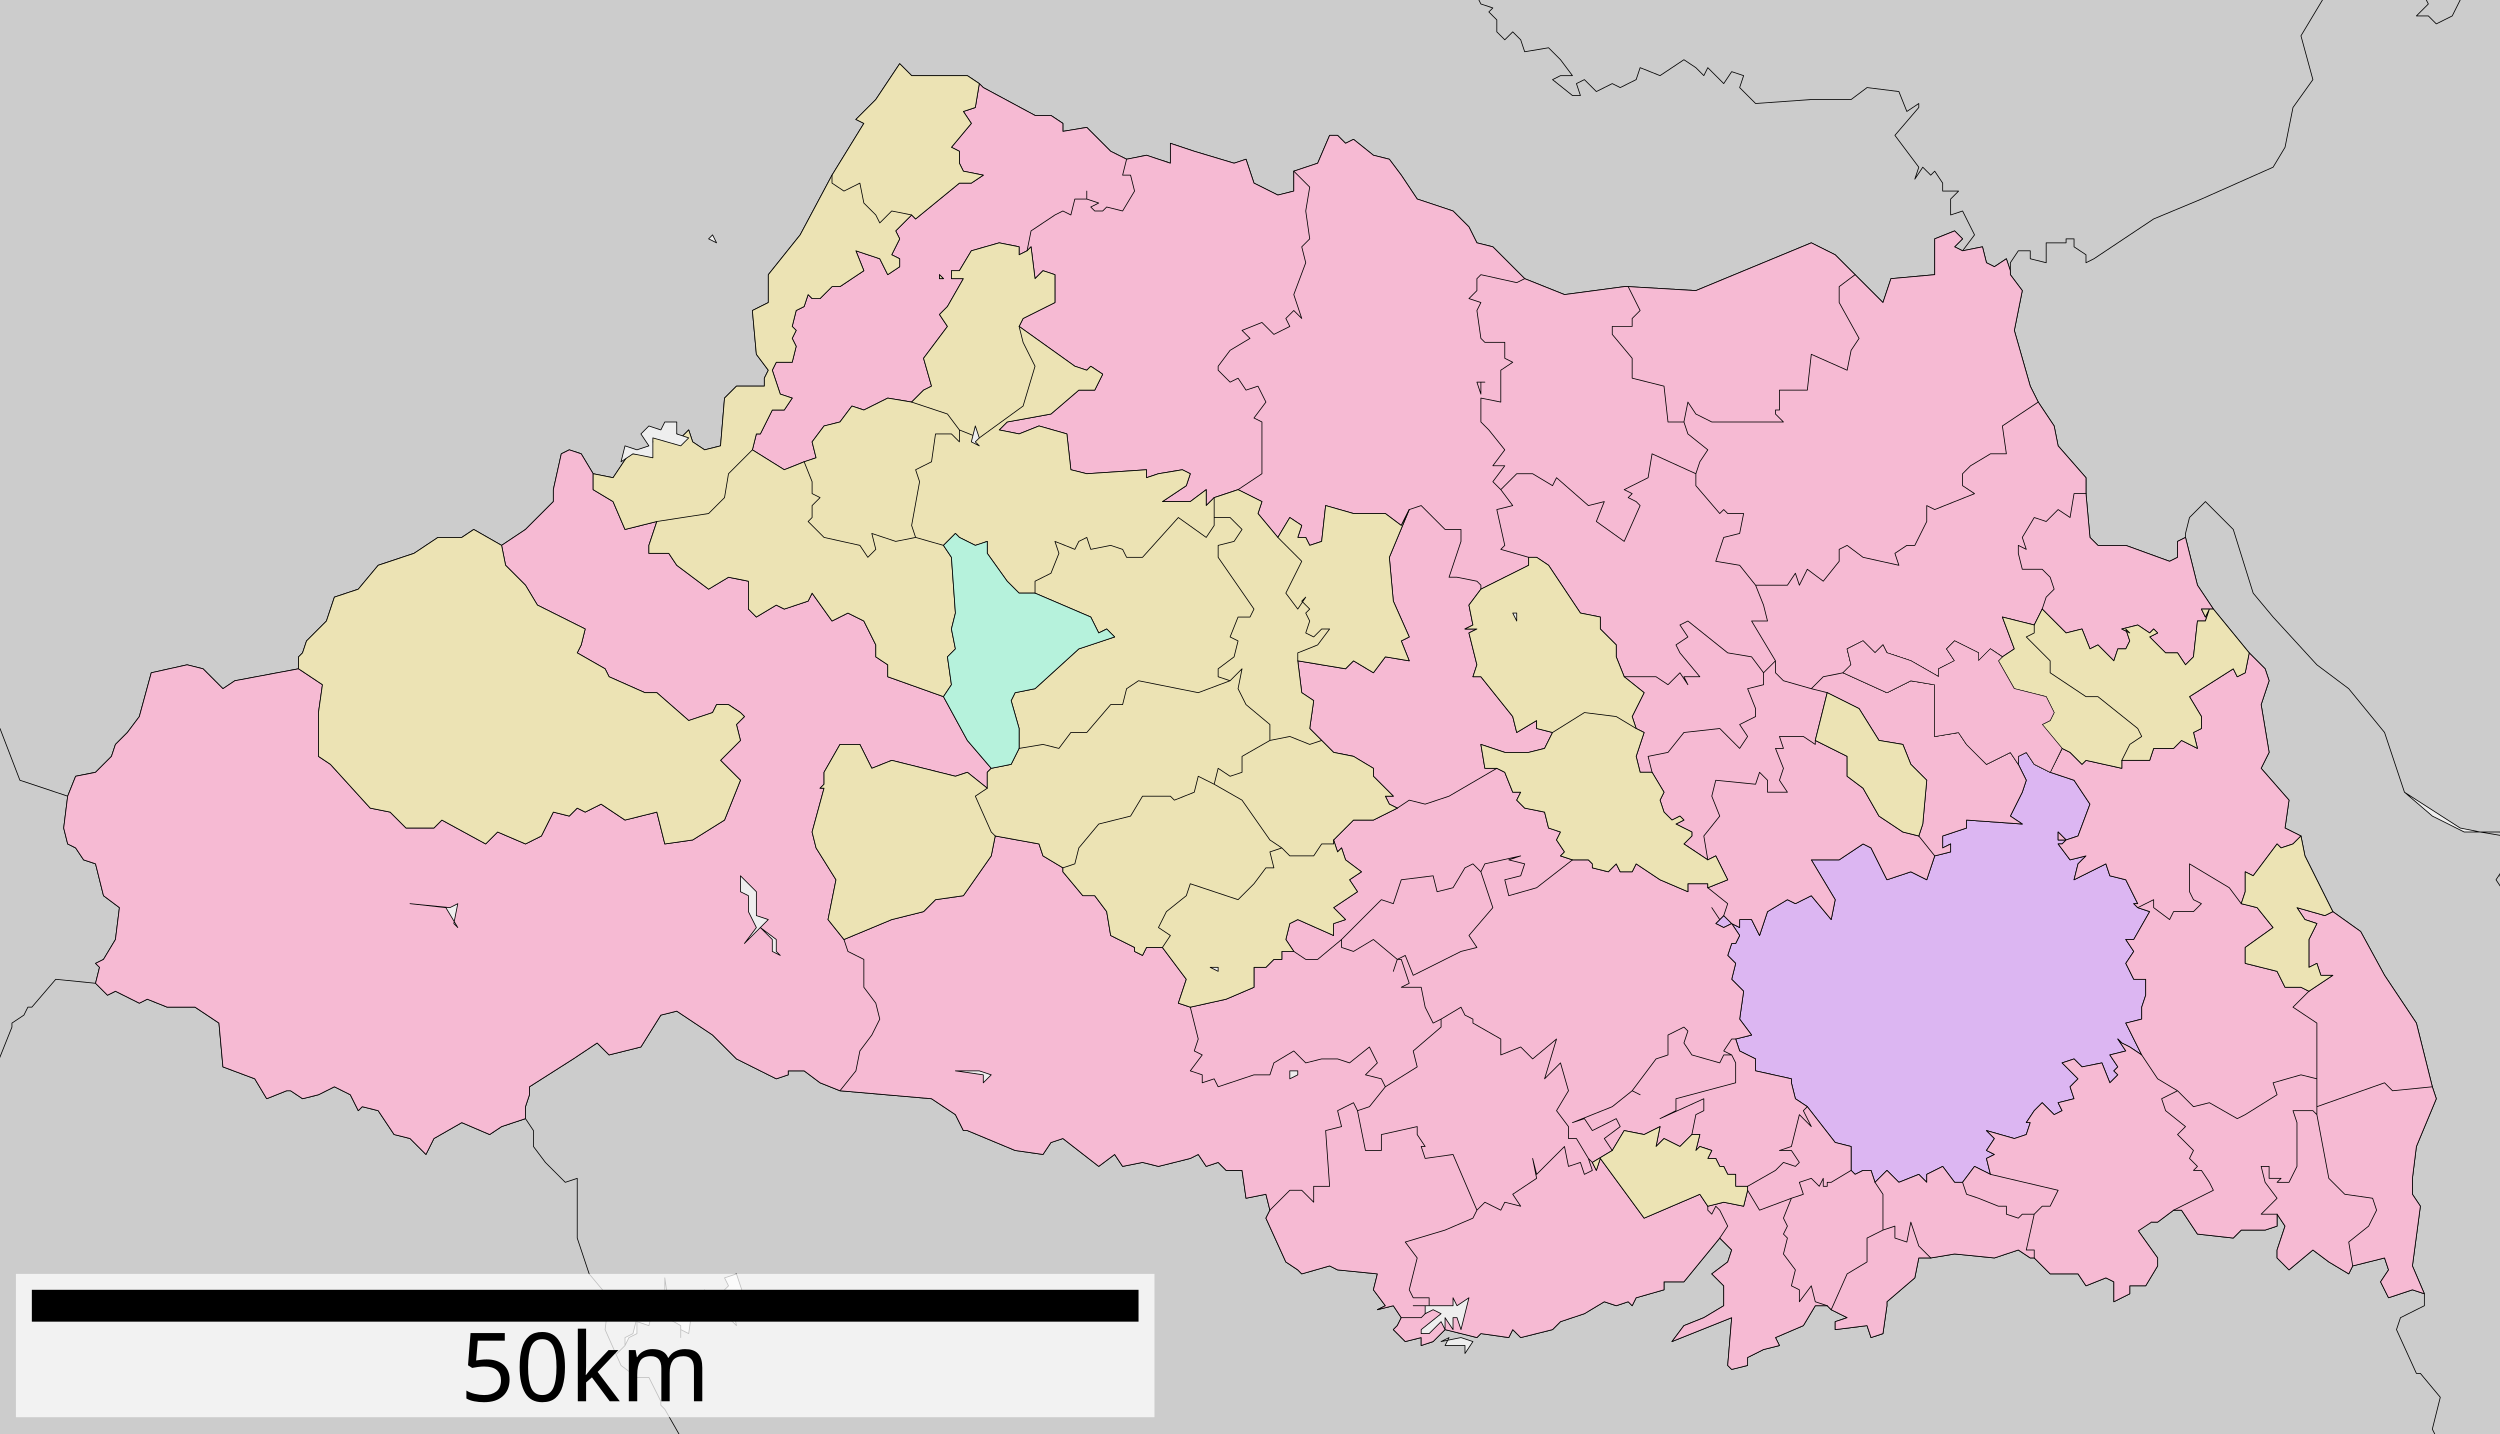
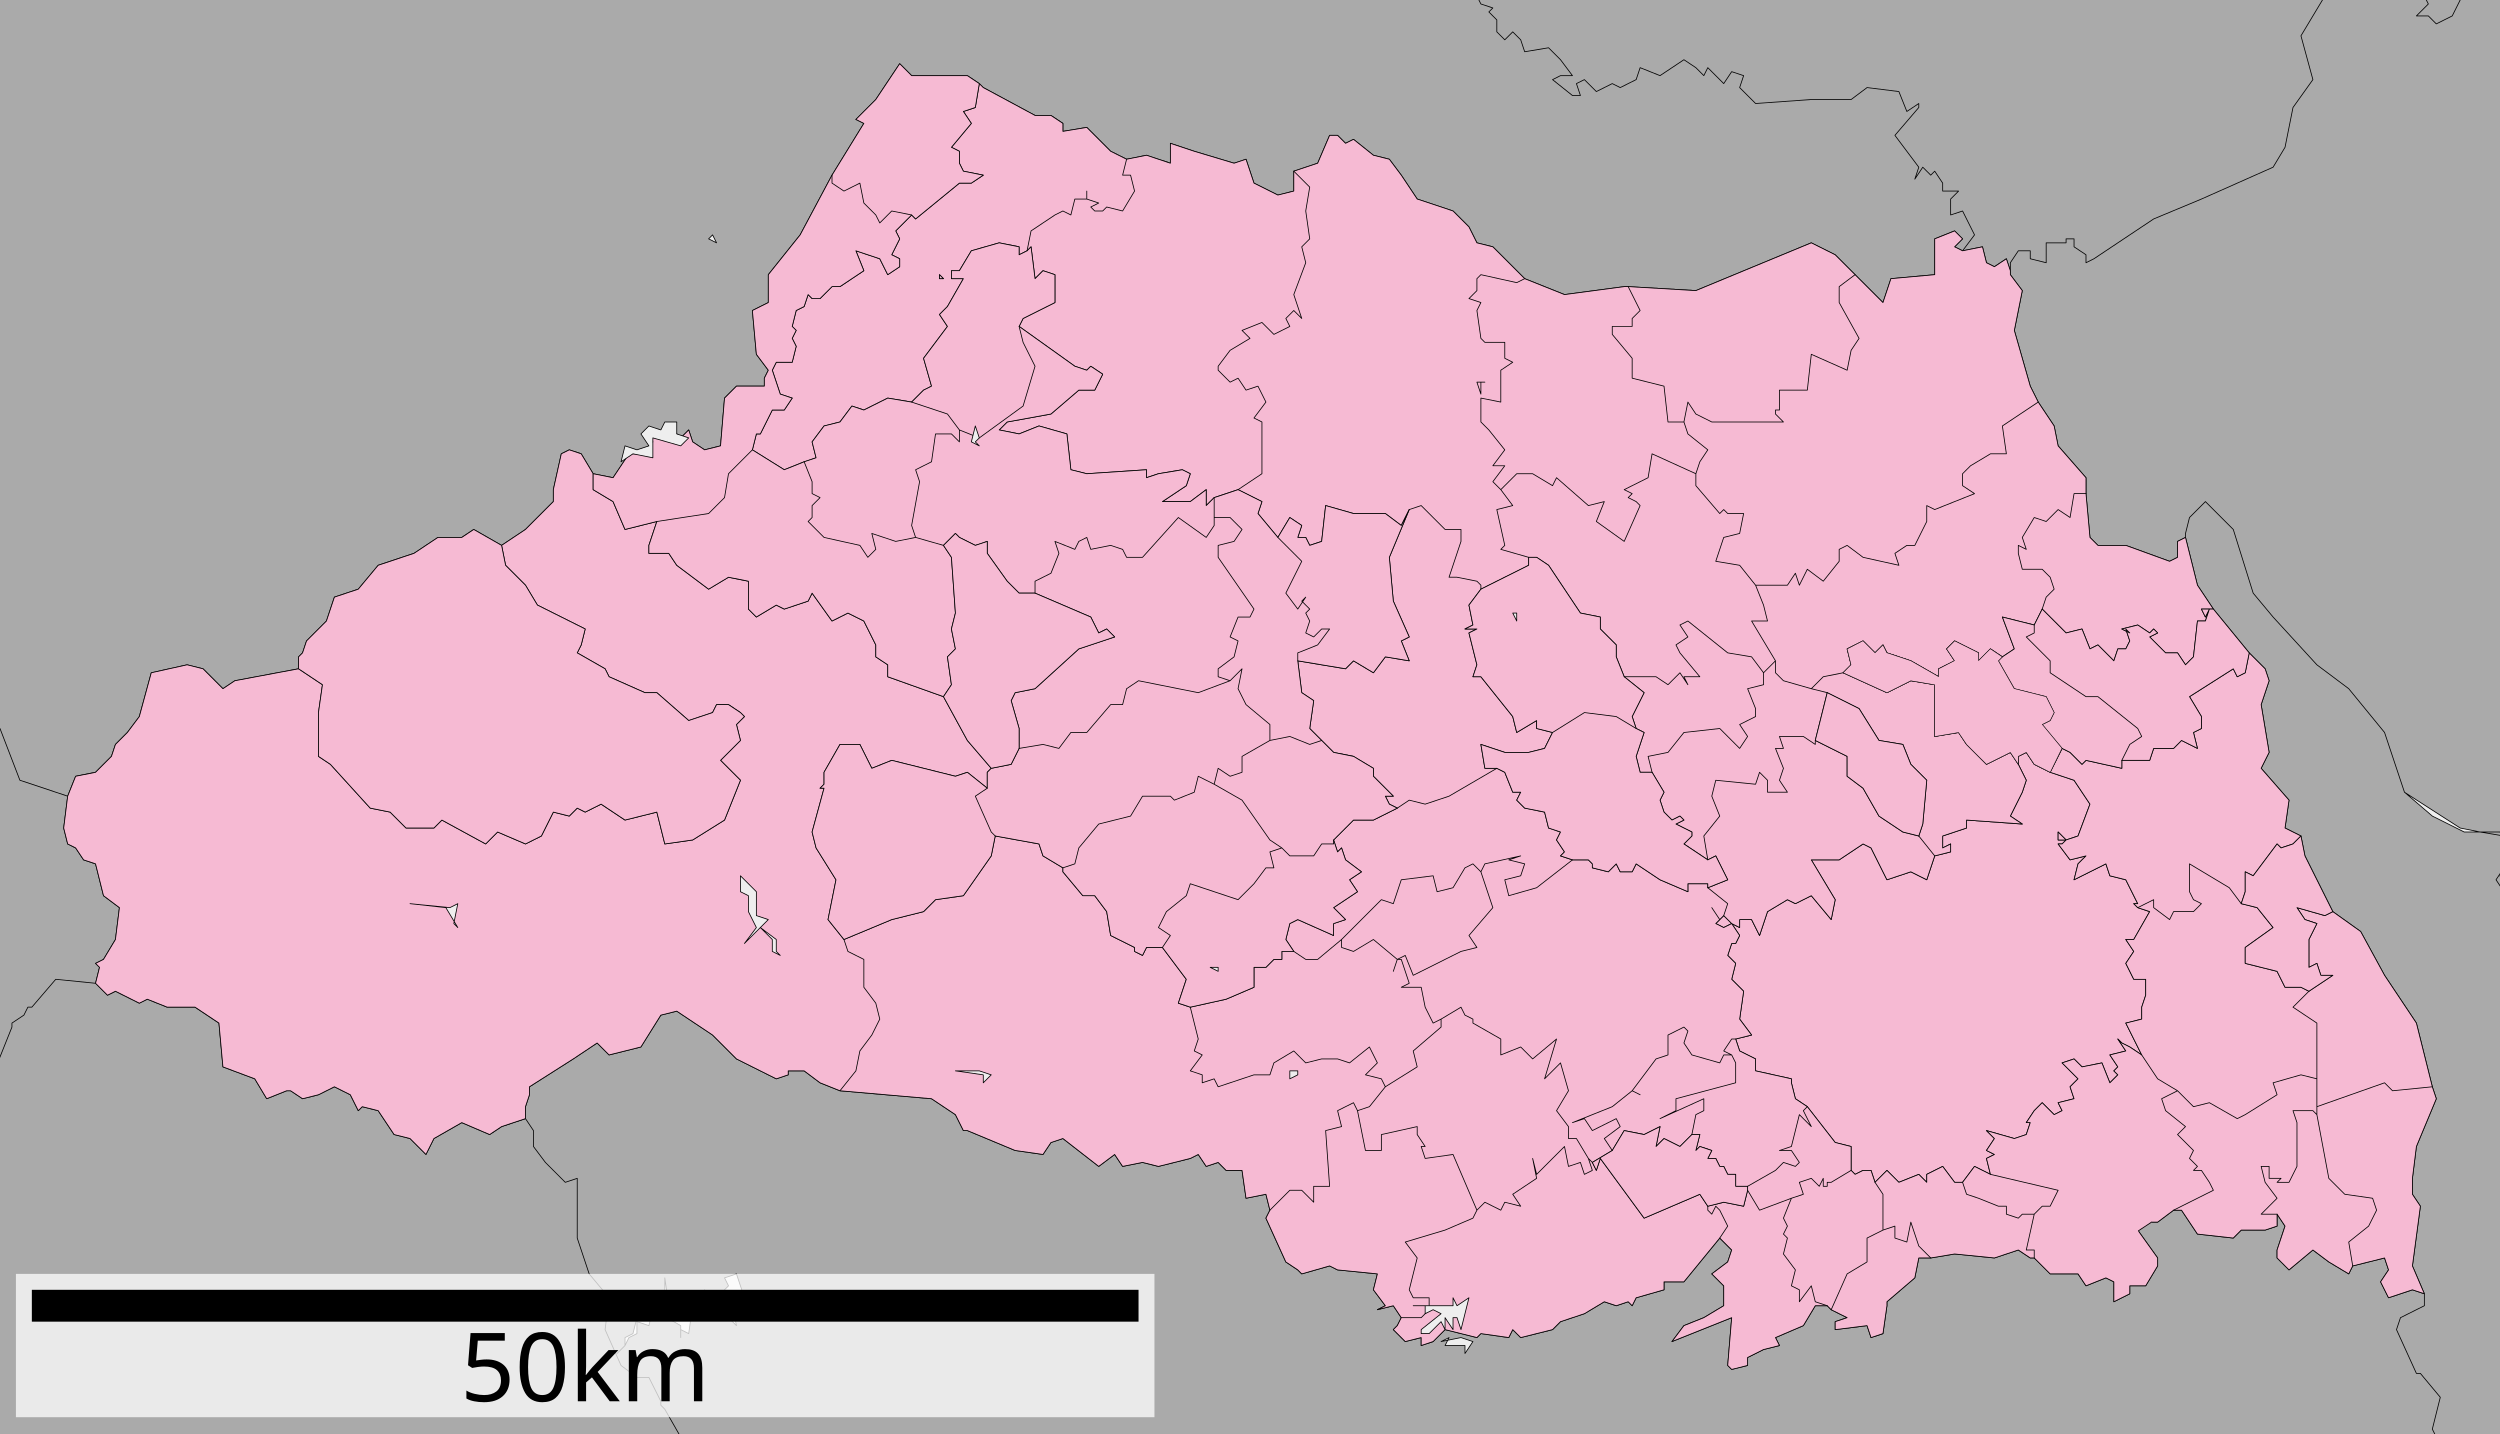
<svg xmlns="http://www.w3.org/2000/svg" width="628" height="360" version="1.1" id="svg3023">
  <defs id="defs3057" />
  <rect fill="#eeeeee" x="0" y="0" width="628" height="360" id="rect3029" />
  <g stroke="black" stroke-width="0.2" stroke-linejoin="round" id="g3031">
-     <path fill="#cccccc" d="M616-1l2 1-2 4-4 2-2-2h-3l3-3-1-2h-25l-6 10 3 11-5 7-2 10-3 5-18 8-12 5-15 10-2 1v-2l-3-2v-2h-2v1h-5v5l-4-1v-2h-3l-2 3v2v1l3 4-2 10 4 14 2 4 4 6 1 5 7 8v4l1 11 2 2h7l11 4 2-1v-4l2-1v-1l1-4 4-4 7 7 5 16 5 6 11 12 8 6 9 11 5 15 14 9 5 1 6 1v1v-212zM629 218l-2 3 2 3zM609-1l1 2-3 3h3l2 2 4-2 2-4-2-1zM371-1l1 2 3 1-1 1 2 2v3l2 2 2-2 2 2 1 3 6-1 3 3 3 4h-3l-2 1 5 4h2l-1-3 2-1 3 3 4-2 2 1 4-2 1-3 5 2 6-4 3 2 2 2 1-2 4 4 2-3 3 1-1 3 4 4 14-1h10l4-3 8 1 2 5 3-2v1l-6 7 6 8-1 3 2-3 2 2 1-1 2 3v2h4l-2 2v4l3-1 1 2 2 4-3 4 5-1 1 4 2 1 3-2 1 3v-2l2-3h3v2l4 1v-5h5v-1h2v2l3 2v2l2-1 15-10 12-5 18-8 3-5 2-10 5-7-3-11 6-10zM-1 183h1l5 13 12 4 2-5 5-1 4-4 1-3 3-3 3-4 3-11 9-2 4 1 5 5 3-2 16-3v-3l1-1 1-3 5-5 2-6 6-2 5-6 9-3 6-4h6l3-2 7 4 6-4 7-7v-3l2-9 2-1 3 1 3 5 5 1 4-6h3l3-3-1-2 3 1 3-2 2 2 2-2 1 3 3 2 4-1 1-12 3-3h7v-2l1-2-3-4-1-11 4-2v-7l8-10 8-15 8-13-2-1 5-5 6-9 3 3h14l3 2 1 1 13 7h4l3 2v2l6-1 6 6 4 2 5-1 6 2v-5l3 1 3 1 10 3 3-1 2 6 6 3 4-1v-4v-1l6-2 3-7h2l2 2 2-1 5 4 4 1 3 4 4 6 9 3 4 4 2 4 4 1 8 8 10 4 15-2h1l17 1 29-12 6 3 5 5 7 7 2-6 11-1v-9l5-2 2 2-2 2 2 1 3-4-2-4-1-2-3 1v-4l2-2h-4v-2l-2-3-1 1-2-2-2 3 1-3-6-8 6-7v-1l-3 2-2-5-8-1-4 3h-10l-14 1-4-4 1-3-3-1-2 3-4-4-1 2-2-2-3-2-6 4-5-2-1 3-4 2-2-1-4 2-3-3-2 1 1 3h-2l-5-4 2-1h3l-3-4-3-3-6 1-1-3-2-2-2 2-2-2v-3l-2-2 1-1-3-1-1-2h-372zM629 223l-1-3 1-2v-7l-1-2h-5h-4l-8-4-7-6-5-15-9-11-8-6-11-12-5-6-5-16-7-7-4 4-1 4v1l3 12 4 6 9 11 4 4 1 3-2 6 2 12-2 4 7 8-1 7 4 2 1 5 7 14 7 5 6 11 8 12 4 16 1 3-5 12-1 8v4l2 3-2 15 3 7v3l-6 3-1 3 5 11h1l5 6-2 8 1 2h17zM612 361l-1-2 2-8-5-6h-1l-5-11 1-3 6-3v-3l-3-1-6 2-2-4 2-3-1-3-8 2-1 2-5-3-4-3-6 5-3-3v-2l2-6-2-3v3l-3 1h-6l-2 2-9-1-4-6h-2l-4 3h-2l-3 2 5 7v2l-3 5h-4v2l-4 2v-5l-2-1-5 2-2-3h-7l-4-4h-1l-3-2-6 2-10-1-6 1h-3l-1 5-7 6v1l-1 7-3 1-1-3-8 1v-2l3-1-4-2-1-1h-3l-3 5-7 3 1 2-4 1-4 2v2l-4 1-1-1 1-12-15 6 3-4 5-2 5-3v-5l-3-3 4-3 1-3-3-3-9 11h-5v2l-7 2-1 2-1-1-3 1-3-1-5 3-6 2-2 2-8 2-2-2-1 2-7-1-1 1-8-2-3 3-3 1v-2l-4 1-2-2-1-1 1-1 1-2-2-3-4 1 2-1-3-4 1-4-10-1-2-1-7 2-1-1-3-2-5-11 1-2-1-4-5 1-1-7h-4l-2-2-3 1-2-3-2 1-8 2-4-1-5 1-2-3-4 3-9-7-3 1-2 3-7-1-12-5h-1l-2-4-6-4-23-2-5-2-4-3h-4v1l-3 1-10-5-6-6-9-6-4 1-5 8-8 2-3-3-6 4-11 7v2l-1 3v3l2 3v4l3 4 5 5 3-1v15l3 9 5 6-1 8 4 9 4 3h3l3 6v1l1 1 4 7zM171 361l-4-7-1-1v-1l-3-6h-3l-4-3-4-9 1-8-5-6-3-9v-15l-3 1-5-5-3-4v-4l-2-3-6 2-3 2-7-3-7 4-2 4-1-1-3-3-4-1-4-6-4-1-1 1-2-4-4-2-4 2-4 1-3-2h-1l-5 2-3-5-8-3-1-11-6-4h-7l-5-2-2 1-6-3-2 1-3-3-10-1-6 7h-1l-1 2-3 2v1l-4 10v93zM-1 268l4-10v-1l3-2 1-2h1l6-7 10 1 1-4-1-1 2-1 3-5 1-8-4-3-2-8-3-1-2-3-2-1-1-4 1-8-12-4-5-13h-1z" id="path3033" />
-     <path fill="#dcb6f2" d="M493 297l3-4 4 2-1-4 2-1-2-1 2-3-2-2 7 2 3-1 1-3h-1l2-3 2-2 3 3 2-1-1-2 4-1-1-3 2-2-4-4 3-1 2 2 5-1 2 5 2-2-1-1 1-1-2-3 4-1-2-3 1 1 2 1 3 2-4-8 4-1v-3l1-3v-4h-3l-2-4 2-3-2-3h2l4-7-3-1-1-1h1l-3-6-4-1-1-3-8 4 1-4 2-2-4 1-3-4h1l1-1h-2v-2l2 2 3-1 3-8-4-6-6-2-4-2-2-3-2 1v2l2 4-1 3-3 6 3 2-14-1v2l-6 2v3l2-1v2l-4 1-2 6-4-2-6 2-4-8-2-1-6 4h-7l6 10-1 5-5-6-4 2-2-1-5 3-2 6-2-4h-3v2l-2-1 2 3-1 2h-1l-1 3 2 2-1 4 3 3-1 7 3 4-4 1 1 3 4 2v3l9 2v1l1 4 3 2 7 9 4 1v6l1 1 2-1h2l1 3 3-3 3 3 5-2 2 2v-2l4-2 3 4zM433 230l-2 2 2 1 2-1z" id="path3035" />
+     <path fill="#aaaaaa" d="M616-1l2 1-2 4-4 2-2-2h-3l3-3-1-2h-25l-6 10 3 11-5 7-2 10-3 5-18 8-12 5-15 10-2 1v-2l-3-2v-2h-2v1h-5v5l-4-1v-2h-3l-2 3v2v1l3 4-2 10 4 14 2 4 4 6 1 5 7 8v4l1 11 2 2h7l11 4 2-1v-4l2-1v-1l1-4 4-4 7 7 5 16 5 6 11 12 8 6 9 11 5 15 14 9 5 1 6 1v1v-212zM629 218l-2 3 2 3zM609-1l1 2-3 3h3l2 2 4-2 2-4-2-1zM371-1l1 2 3 1-1 1 2 2v3l2 2 2-2 2 2 1 3 6-1 3 3 3 4h-3l-2 1 5 4h2l-1-3 2-1 3 3 4-2 2 1 4-2 1-3 5 2 6-4 3 2 2 2 1-2 4 4 2-3 3 1-1 3 4 4 14-1h10l4-3 8 1 2 5 3-2v1l-6 7 6 8-1 3 2-3 2 2 1-1 2 3v2h4l-2 2v4l3-1 1 2 2 4-3 4 5-1 1 4 2 1 3-2 1 3v-2l2-3h3v2l4 1v-5h5v-1h2v2l3 2v2l2-1 15-10 12-5 18-8 3-5 2-10 5-7-3-11 6-10zM-1 183h1l5 13 12 4 2-5 5-1 4-4 1-3 3-3 3-4 3-11 9-2 4 1 5 5 3-2 16-3v-3l1-1 1-3 5-5 2-6 6-2 5-6 9-3 6-4h6l3-2 7 4 6-4 7-7v-3l2-9 2-1 3 1 3 5 5 1 4-6h3l3-3-1-2 3 1 3-2 2 2 2-2 1 3 3 2 4-1 1-12 3-3h7v-2l1-2-3-4-1-11 4-2v-7l8-10 8-15 8-13-2-1 5-5 6-9 3 3h14l3 2 1 1 13 7h4l3 2v2l6-1 6 6 4 2 5-1 6 2v-5l3 1 3 1 10 3 3-1 2 6 6 3 4-1v-4v-1l6-2 3-7h2l2 2 2-1 5 4 4 1 3 4 4 6 9 3 4 4 2 4 4 1 8 8 10 4 15-2h1l17 1 29-12 6 3 5 5 7 7 2-6 11-1v-9l5-2 2 2-2 2 2 1 3-4-2-4-1-2-3 1v-4l2-2h-4v-2l-2-3-1 1-2-2-2 3 1-3-6-8 6-7v-1l-3 2-2-5-8-1-4 3h-10l-14 1-4-4 1-3-3-1-2 3-4-4-1 2-2-2-3-2-6 4-5-2-1 3-4 2-2-1-4 2-3-3-2 1 1 3h-2l-5-4 2-1h3l-3-4-3-3-6 1-1-3-2-2-2 2-2-2v-3l-2-2 1-1-3-1-1-2h-372zM629 223l-1-3 1-2v-7l-1-2h-5h-4l-8-4-7-6-5-15-9-11-8-6-11-12-5-6-5-16-7-7-4 4-1 4v1l3 12 4 6 9 11 4 4 1 3-2 6 2 12-2 4 7 8-1 7 4 2 1 5 7 14 7 5 6 11 8 12 4 16 1 3-5 12-1 8v4l2 3-2 15 3 7v3l-6 3-1 3 5 11h1l5 6-2 8 1 2h17zM612 361l-1-2 2-8-5-6h-1l-5-11 1-3 6-3v-3l-3-1-6 2-2-4 2-3-1-3-8 2-1 2-5-3-4-3-6 5-3-3v-2l2-6-2-3v3l-3 1h-6l-2 2-9-1-4-6h-2l-4 3h-2l-3 2 5 7v2l-3 5h-4v2l-4 2v-5l-2-1-5 2-2-3h-7l-4-4h-1l-3-2-6 2-10-1-6 1h-3l-1 5-7 6v1l-1 7-3 1-1-3-8 1v-2l3-1-4-2-1-1h-3l-3 5-7 3 1 2-4 1-4 2v2l-4 1-1-1 1-12-15 6 3-4 5-2 5-3v-5l-3-3 4-3 1-3-3-3-9 11h-5v2l-7 2-1 2-1-1-3 1-3-1-5 3-6 2-2 2-8 2-2-2-1 2-7-1-1 1-8-2-3 3-3 1v-2l-4 1-2-2-1-1 1-1 1-2-2-3-4 1 2-1-3-4 1-4-10-1-2-1-7 2-1-1-3-2-5-11 1-2-1-4-5 1-1-7h-4l-2-2-3 1-2-3-2 1-8 2-4-1-5 1-2-3-4 3-9-7-3 1-2 3-7-1-12-5h-1l-2-4-6-4-23-2-5-2-4-3h-4v1l-3 1-10-5-6-6-9-6-4 1-5 8-8 2-3-3-6 4-11 7v2l-1 3v3l2 3v4l3 4 5 5 3-1v15l3 9 5 6-1 8 4 9 4 3h3l3 6v1l1 1 4 7zM171 361l-4-7-1-1v-1l-3-6h-3l-4-3-4-9 1-8-5-6-3-9v-15l-3 1-5-5-3-4v-4l-2-3-6 2-3 2-7-3-7 4-2 4-1-1-3-3-4-1-4-6-4-1-1 1-2-4-4-2-4 2-4 1-3-2h-1l-5 2-3-5-8-3-1-11-6-4h-7l-5-2-2 1-6-3-2 1-3-3-10-1-6 7h-1l-1 2-3 2v1l-4 10v93zM-1 268l4-10v-1l3-2 1-2h1l6-7 10 1 1-4-1-1 2-1 3-5 1-8-4-3-2-8-3-1-2-3-2-1-1-4 1-8-12-4-5-13h-1z" id="path3033" />
+     <path fill="#f6bad3" d="M493 297l3-4 4 2-1-4 2-1-2-1 2-3-2-2 7 2 3-1 1-3h-1l2-3 2-2 3 3 2-1-1-2 4-1-1-3 2-2-4-4 3-1 2 2 5-1 2 5 2-2-1-1 1-1-2-3 4-1-2-3 1 1 2 1 3 2-4-8 4-1v-3l1-3v-4h-3l-2-4 2-3-2-3h2l4-7-3-1-1-1h1l-3-6-4-1-1-3-8 4 1-4 2-2-4 1-3-4h1l1-1h-2v-2l2 2 3-1 3-8-4-6-6-2-4-2-2-3-2 1v2l2 4-1 3-3 6 3 2-14-1v2l-6 2v3l2-1v2l-4 1-2 6-4-2-6 2-4-8-2-1-6 4h-7l6 10-1 5-5-6-4 2-2-1-5 3-2 6-2-4h-3v2l-2-1 2 3-1 2h-1l-1 3 2 2-1 4 3 3-1 7 3 4-4 1 1 3 4 2v3l9 2v1l1 4 3 2 7 9 4 1v6l1 1 2-1h2l1 3 3-3 3 3 5-2 2 2v-2l4-2 3 4zM433 230l-2 2 2 1 2-1z" id="path3035" />
    <path fill="#f6bad3" d="M439 341l4-2 4-1-1-2 7-3 3-5h3l1 1 4 2-3 1v2l8-1 1 3 3-1 1-7v-1l7-6 1-5h3l6-1 10 1 6-2 3 2h1l4 4h7l2 3 5-2 2 1v5l4-2v-2h4l3-5v-2l-5-7 3-2h2l4-3h2l4 6 9 1 2-2h6l3-1v-3l2 3-2 6v2l3 3 6-5 4 3 5 3 1-2 8-2 1 3-2 3 2 4 6-2 3 1-3-7 2-15-2-3v-4l1-8 5-12-1-3-4-16-8-12-6-11-7-5-2 1-7-2 2 3 3 1-2 4v7l2-1 1 3h3l-6 4-2-1h-4l-2-4-8-2v-4l7-5-4-5-4-1 1-3v-5l2 1 6-8 1 1 3-1 2-2-4-2 1-7-7-8 2-4-2-12 2-6-1-3-4-4-1 5-2 1-1-2-11 7 3 5v3l-2 1 1 4-4-2-2 2h-5l-1 3h-7v2l-9-2-1 1-3-3-2-1-3 6 6 2 4 6-3 8-3 1-2-2v2h2l-1 1h-1l3 4 4-1-2 2-1 4 8-4 1 3 4 1 3 6h-1l1 1 3 1-4 7h-2l2 3-2 3 2 4h3v4l-1 3v3l-4 1 4 8-3-2-2-1-1-1 2 3-4 1 2 3-1 1 1 1-2 2-2-5-5 1-2-2-3 1 4 4-2 2 1 3-4 1 1 2-2 1-3-3-2 2-2 3h1l-1 3-3 1-7-2 2 2-2 3 2 1-2 1 1 4-4-2-3 4h-2l-3-4-4 2v2l-2-2-5 2-3-3-3 3-1-3h-2l-2 1-1-1v-6l-4-1-7-9-3-2-1-4v-1l-9-2v-3l-4-2-1-3 4-1-3-4 1-7-3-3 1-4-2-2 1-3h1l1-2-2-3-2 1-2-1 2-2 2 2 2 1v-2h3l2 4 2-6 5-3 2 1 4-2 5 6 1-5-6-10h7l6-4 2 1 4 8 6-2 4 2 2-6 4-1v-2l-2 1v-3l6-2v-2l14 1-3-2 3-6 1-3-2-4-2-3-6 3-5-5-2-3-6 1v-13l-6-1-6 3-11-5 2-2-1-4 4-2 3 3 2-2 1 2 6 2 7 4v-2l4-2-2-3 2-2 6 3v2l3-3 3 2 3-2-3-8 8 2 2-4 6 6 4-1 2 5 2-1 4 4 1-3h2l1-2-1-3 1 1-2-1 4-1 3 2 1-1 1 1-2 1 4 4h3l2 3 2-2 1-9h2l1-3-1 2-1-2h3l-4-6-3-12-2 1v4l-2 1-11-4h-7l-2-2-1-11v-4l-7-8-1-5-4-6-2-4-4-14 2-10-3-4v-1l-1-3-3 2-2-1-1-4-5 1-2-1 2-2-2-2-5 2v9l-11 1-2 6-7-7-5-5-6-3-29 12-17-1h-1l-15 2-10-4-8-8-4-1-2-4-4-4-9-3-4-6-3-4-4-1-5-4-2 1-2-2h-2l-3 7-6 2v1v4l-4 1-6-3-2-6-3 1-10-3-3-1-3-1v5l-6-2-5 1-4-2-6-6-6 1v-2l-3-2h-4l-13-7-1-1-1 6-3 1 2 3-5 6 2 1v3l1 2 5 1-3 2h-3l-11 9-1-1-4 4 1 2-2 4 2 1v2l-3 2-2-4-6-2 2 5-6 4h-2l-3 3h-2l-1-1-1 3-2 1-1 4 1 1-1 2 1 2-1 4h-4l-1 2 2 6 3 1-2 3h-3l-3 6h-1l-1 4 8 5 5-2 3-1-1-4 3-4 4-1 3-4 3 1 6-3 6 1 3-3 2-1-2-7 6-8-2-3 2-2 4-7h-3v-2h2l3-5 7-2 5 1v2l2-1 1-1 1 8 2-2 3 1v4v3l-8 4-1 2 14 10 3 1 1-1 3 2-2 4h-4l-7 6-11 2-2 2 5 1 5-2 7 2 1 9 4 1 15-1v2l3-1 6-1 2 1-1 3-6 4h7l4-3v4l2-2 6-2 6 3-1 3 5 6 3-5 3 2-1 3h2l1 2 3-1 1-9 7 2h8l4 3 2-4-5 12 1 11 4 9-2 1 2 5-6-1-3 4-5-3-2 2-12-2 1 8 3 2-1 7 3 3 3 3 5 1 5 3v2l5 5h-2l1 2 2 1-6 3h-5l-5 5 1 3 1-1 1 3 4 3-3 2 2 3-6 4 3 3-3 1v3l-9-4-2 1-1 4 2 3h-3v2h-2l-2 2h-3v5l-7 3-9 2-3-1 2-6-6-8h-4l-1 2-2-1v-1l-6-3-1-6-3-4h-3l-5-6v-1l-5-3-1-3-11-2-1 5-7 10-7 1-3 3-8 2-12 5-4-5 2-10-5-8-1-4 3-11h-1l1-1v-3l4-7h3h2l3 6 5-2 16 4 3-1 5 4v-4l1-1-6-7-6-11-14-5v-3l-3-2v-3l-3-6-4-2-4 2-5-7-1 2-6 2-2-1-5 3-2-2v-7l-5-1-5 3-8-6-2-3h-5v-2l2-6-8 2-3-7-5-3v-2v-2l-3-5-3-1-2 1-2 9v3l-7 7-6 4 1 5 5 5 3 5 12 6-1 4-1 2 7 4 1 2 9 4h3l8 7 6-2 1-2h3l3 2 1 1-2 2 1 4-5 5 5 5-4 10-8 5-7 1-2-8-8 2-6-4-4 2-2-1-2 2-4-1-3 6-4 2-7-3-3 3-11-6-2 2h-7l-4-4-5-1-10-11-3-2v-11l1-7-6-4-16 3-3 2-5-5-4-1-9 2-3 11-3 4-3 3-1 3-4 4-5 1-2 5-1 8 1 4 2 1 2 3 3 1 2 8 4 3-1 8-3 5-2 1 1 1-1 4 3 3 2-1 6 3 2-1 5 2h7l6 4 1 11 8 3 3 5 5-2h1l3 2 4-1 4-2 4 2 2 4 1-1 4 1 4 6 4 1 3 3 1 1 2-4 7-4 7 3 3-2 6-2v-3l1-3v-2l11-7 6-4 3 3 8-2 5-8 4-1 9 6 6 6 10 5 3-1v-1h4l4 3 5 2 23 2 6 4 2 4h1l12 5 7 1 2-3 3-1 9 7 4-3 2 3 5-1 4 1 8-2 2-1 2 3 3-1 2 2h4l1 7 5-1 1 4-1 2 5 11 3 2 1 1 7-2 2 1 10 1-1 4 3 4-2 1 4-1 2 3-1 2-1 1 1 1 2 2 4-1v2l3-1 3-3 8 2 1-1 7 1 1-2 2 2 8-2 2-2 6-2 5-3 3 1 3-1 1 1 1-2 7-2v-2h5l9-11 3 3-1 3-4 3 3 3v5l-5 3-5 2-3 4 15-6-1 12 1 1 4-1zM439 299l-1 4-5-1-4 1-2-3-14 6-11-15-1 3-1-2 5-3 3-5 5 1 4-2-1 5 2-2 4 2 3-3h2l-1 4 1-1 3 1-1 2h2l1 2h1l1 2h2v3h3zM429 216l2-1 3 6-5 2v-1h-5v2l-7-3-6-4-1 2h-3l-1-2-2 2-4-1v-1l-1-1h-4l-3-1 1-1-2-3 1-2-3-1-1-4-5-1-2-2 1-2h-2l-2-5-2-1h-3l-1-6 6 2h6l4-1 2-4-4-1v-2l-5 3-1-4-8-10h-2l1-3-2-8 2-1h-3l2-1-1-5 3-4 12-6v-2h2l3 2 8 12 5 1v3l4 4v3l2 5 5 4-3 6 1 3 2 1-2 6 1 4h3l3 5-1 2 1 3 2 2 2-1 1 1-2 1 4 2v1l-2 2zM482 210l-4-1-6-4-4-7-4-3v-5l-8-4 3-12 8 4 5 8 6 1 2 5 4 4-1 11zM236 69l1 1h-1z" id="path3037" />
-     <path fill="#ece3b4" d="M429 303l4-1 5 1 1-4v-1h-3v-3h-2l-1-2h-1l-1-2h-2l1-2-3-1-1 1 1-4h-2l-3 3-4-2-2 2 1-5-4 2-5-1-3 5-5 3 1 2 1-3 11 15 14-6zM315 248v-5h3l2-2h2v-2h3l-2-3 1-4 2-1 9 4v-3l3-1-3-3 6-4-2-3 3-2-4-3-1-3-1 1-1-3 5-5h5l6-3-2-1-1-2h2l-5-5v-2l-5-3-5-1-3-3-3-3 1-7-3-2-1-8 12 2 2-2 5 3 3-4 6 1-2-5 2-1-4-9-1-11 5-12-2 4-4-3h-8l-7-2-1 9-3 1-1-2h-2l1-3-3-2-3 5-5-6 1-3-6-3-6 2-2 2v-4l-4 3h-7l6-4 1-3-2-1-6 1-3 1v-2l-15 1-4-1-1-9-7-2-5 2-5-1 2-2 11-2 7-6h4l2-4-3-2-1 1-3-1-14-10 1-2 8-4v-3v-4l-3-1-2 2-1-8-1 1-2 1v-2l-5-1-7 2-3 5h-2v2h3l-4 7-2 2 2 3-6 8 2 7-2 1-3 3-6-1-6 3-3-1-3 4-4 1-3 4 1 4-3 1-5 2-8-5 1-4h1l3-6h3l2-3-3-1-2-6 1-2h4l1-4-1-2 1-2-1-1 1-4 2-1 1-3 1 1h2l3-3h2l6-4-2-5 6 2 2 4 3-2v-2l-2-1 2-4-1-2 4-4 1 1 11-9h3l3-2-5-1-1-2v-3l-2-1 5-6-2-3 3-1 1-6-3-2h-14l-3-3-6 9-5 5 2 1-8 13-8 15-8 10v7l-4 2 1 11 3 4-1 2v2h-7l-3 3-1 12-4 1-3-2-1-3-2 2-2-2-3 2-3-1 1 2-3 3h-3l-4 6-5-1v2v2l5 3 3 7 8-2-2 6v2h5l2 3 8 6 5-3 5 1v7l2 2 5-3 2 1 6-2 1-2 5 7 4-2 4 2 3 6v3l3 2v3l14 5 2-3-1-7 2-2-1-5 1-4-1-14-2-3 3-3 1 1 4 2 3-1v3l5 7 3 3h4l14 6 2 4 2-1 2 2-9 3-11 10-5 1-1 2 2 7v5l-2 4-5 1-1 1v4l-5-4-3 1-16-4-5 2-3-6h-2h-3l-4 7v3l-1 1h1l-3 11 1 4 5 8-2 10 4 5 12-5 8-2 3-3 7-1 7-10 1-5 11 2 1 3 5 3v1l5 6h3l3 4 1 6 6 3v1l2 1 1-2h4l6 8-2 6 3 1 9-2zM580 249l6-4h-3l-1-3-2 1v-7l2-4-3-1-2-3 7 2 2-1-7-14-1-5-2 2-3 1-1-1-6 8-2-1v5l-1 3 4 1 4 5-7 5v4l8 2 2 4h4zM429 223l5-2-3-6-2 1-6-4 2-2v-1l-4-2 2-1-1-1-2 1-2-2-1-3 1-2-3-5h-3l-1-4 2-6-2-1-1-3 3-6-5-4-2-5v-3l-4-4v-3l-5-1-8-12-3-2h-2v2l-12 6-3 4 1 5-2 1h3l-2 1 2 8-1 3h2l8 10 1 4 5-3v2l4 1-2 4-4 1h-6l-6-2 1 6h3l2 1 2 5h2l-1 2 2 2 5 1 1 4 3 1-1 2 2 3-1 1 3 1h4l1 1v1l4 1 2-2 1 2h3l1-2 6 4 7 3v-2h5zM482 210l1-3 1-11-4-4-2-5-6-1-5-8-8-4-3 12 8 4v5l4 3 4 7 6 4zM515 194l3-6 2 1 3 3 1-1 9 2v-2h7l1-3h5l2-2 4 2-1-4 2-1v-3l-3-5 11-7 1 2 2-1 1-5-9-11h-3l1 2 1-2-1 3h-2l-1 9-2 2-2-3h-3l-4-4 2-1-1-1-1 1-3-2-4 1 2 1-1-1 1 3-1 2h-2l-1 3-4-4-2 1-2-5-4 1-6-6-2 4-8-2 3 8-3 2-3-2-3 3v-2l-6-3-2 2 2 3-4 2v2l-7-4-6-2-1-2-2 2-3-3-4 2 1 4-2 2 11 5 6-3 6 1v13l6-1 2 3 5 5 6-3 2 3v-2l2-1 2 3zM75 168l6 4-1 7v11l3 2 10 11 5 1 4 4h7l2-2 11 6 3-3 7 3 4-2 3-6 4 1 2-2 2 1 4-2 6 4 8-2 2 8 7-1 8-5 4-10-5-5 5-5-1-4 2-2-1-1-3-2h-3l-1 2-6 2-8-7h-3l-9-4-1-2-7-4 1-2 1-4-12-6-3-5-5-5-1-5-7-4-3 2h-6l-6 4-9 3-5 6-6 2-2 6-5 5-1 3-1 1zM236 69v1h1z" id="path3039" />
-     <path fill="#b6f2dc" d="M256 188v-5l-2-7 1-2 5-1 11-10 9-3-2-2-2 1-2-4-14-6h-4l-3-3-5-7v-3l-3 1-4-2-1-1-3 3 2 3 1 14-1 4 1 5-2 2 1 7-2 3 6 11 6 7 5-1z" id="path3041" />
+     <path fill="#f6bad3" d="M429 303l4-1 5 1 1-4v-1h-3v-3h-2l-1-2h-1l-1-2h-2l1-2-3-1-1 1 1-4h-2l-3 3-4-2-2 2 1-5-4 2-5-1-3 5-5 3 1 2 1-3 11 15 14-6zM315 248v-5h3l2-2h2v-2h3l-2-3 1-4 2-1 9 4v-3l3-1-3-3 6-4-2-3 3-2-4-3-1-3-1 1-1-3 5-5h5l6-3-2-1-1-2h2l-5-5v-2l-5-3-5-1-3-3-3-3 1-7-3-2-1-8 12 2 2-2 5 3 3-4 6 1-2-5 2-1-4-9-1-11 5-12-2 4-4-3h-8l-7-2-1 9-3 1-1-2h-2l1-3-3-2-3 5-5-6 1-3-6-3-6 2-2 2v-4l-4 3h-7l6-4 1-3-2-1-6 1-3 1v-2l-15 1-4-1-1-9-7-2-5 2-5-1 2-2 11-2 7-6h4l2-4-3-2-1 1-3-1-14-10 1-2 8-4v-3v-4l-3-1-2 2-1-8-1 1-2 1v-2l-5-1-7 2-3 5h-2v2h3l-4 7-2 2 2 3-6 8 2 7-2 1-3 3-6-1-6 3-3-1-3 4-4 1-3 4 1 4-3 1-5 2-8-5 1-4h1l3-6h3l2-3-3-1-2-6 1-2h4l1-4-1-2 1-2-1-1 1-4 2-1 1-3 1 1h2l3-3h2l6-4-2-5 6 2 2 4 3-2v-2l-2-1 2-4-1-2 4-4 1 1 11-9h3l3-2-5-1-1-2v-3l-2-1 5-6-2-3 3-1 1-6-3-2h-14l-3-3-6 9-5 5 2 1-8 13-8 15-8 10v7l-4 2 1 11 3 4-1 2v2h-7l-3 3-1 12-4 1-3-2-1-3-2 2-2-2-3 2-3-1 1 2-3 3h-3l-4 6-5-1v2v2l5 3 3 7 8-2-2 6v2h5l2 3 8 6 5-3 5 1v7l2 2 5-3 2 1 6-2 1-2 5 7 4-2 4 2 3 6v3l3 2v3l14 5 2-3-1-7 2-2-1-5 1-4-1-14-2-3 3-3 1 1 4 2 3-1v3l5 7 3 3h4l14 6 2 4 2-1 2 2-9 3-11 10-5 1-1 2 2 7v5l-2 4-5 1-1 1v4l-5-4-3 1-16-4-5 2-3-6h-2h-3l-4 7v3l-1 1h1l-3 11 1 4 5 8-2 10 4 5 12-5 8-2 3-3 7-1 7-10 1-5 11 2 1 3 5 3v1l5 6h3l3 4 1 6 6 3v1l2 1 1-2h4l6 8-2 6 3 1 9-2zM580 249l6-4h-3l-1-3-2 1v-7l2-4-3-1-2-3 7 2 2-1-7-14-1-5-2 2-3 1-1-1-6 8-2-1v5l-1 3 4 1 4 5-7 5v4l8 2 2 4h4zM429 223l5-2-3-6-2 1-6-4 2-2v-1l-4-2 2-1-1-1-2 1-2-2-1-3 1-2-3-5h-3l-1-4 2-6-2-1-1-3 3-6-5-4-2-5v-3l-4-4v-3l-5-1-8-12-3-2h-2v2l-12 6-3 4 1 5-2 1h3l-2 1 2 8-1 3h2l8 10 1 4 5-3v2l4 1-2 4-4 1h-6l-6-2 1 6h3l2 1 2 5h2l-1 2 2 2 5 1 1 4 3 1-1 2 2 3-1 1 3 1h4l1 1v1l4 1 2-2 1 2h3l1-2 6 4 7 3v-2h5zM482 210l1-3 1-11-4-4-2-5-6-1-5-8-8-4-3 12 8 4v5l4 3 4 7 6 4zM515 194l3-6 2 1 3 3 1-1 9 2v-2h7l1-3h5l2-2 4 2-1-4 2-1v-3l-3-5 11-7 1 2 2-1 1-5-9-11h-3l1 2 1-2-1 3h-2l-1 9-2 2-2-3h-3l-4-4 2-1-1-1-1 1-3-2-4 1 2 1-1-1 1 3-1 2h-2l-1 3-4-4-2 1-2-5-4 1-6-6-2 4-8-2 3 8-3 2-3-2-3 3v-2l-6-3-2 2 2 3-4 2v2l-7-4-6-2-1-2-2 2-3-3-4 2 1 4-2 2 11 5 6-3 6 1v13l6-1 2 3 5 5 6-3 2 3v-2l2-1 2 3zM75 168l6 4-1 7v11l3 2 10 11 5 1 4 4h7l2-2 11 6 3-3 7 3 4-2 3-6 4 1 2-2 2 1 4-2 6 4 8-2 2 8 7-1 8-5 4-10-5-5 5-5-1-4 2-2-1-1-3-2h-3l-1 2-6 2-8-7h-3l-9-4-1-2-7-4 1-2 1-4-12-6-3-5-5-5-1-5-7-4-3 2h-6l-6 4-9 3-5 6-6 2-2 6-5 5-1 3-1 1zM236 69v1h1z" id="path3039" />
+     <path fill="#f6bad3" d="M256 188v-5l-2-7 1-2 5-1 11-10 9-3-2-2-2 1-2-4-14-6h-4l-3-3-5-7v-3l-3 1-4-2-1-1-3 3 2 3 1 14-1 4 1 5-2 2 1 7-2 3 6 11 6 7 5-1z" id="path3041" />
    <path fill="none" stroke-linecap="round" d="M311 123l6-4v-13l-2-1 3-4-2-4-3 1-2-3-2 1-3-3v-1l3-4 5-3-2-2 5-2 3 3 4-2-1-2 2-2 2 2-2-6 3-8-1-4 2-2-1-7 1-6-4-4M283 40l-1 4h2l1 4-3 5-4-1-1 1h-2l-1-1 2-1-3-1v-2v2h-3l-1 4-2-1-2 1-6 4-1 5M383 70l-2 1-9-2-1 1v3l-2 2 3 1-1 2 1 7 1 1h5v4l2 1-3 2v8l-5-1v6l2 2 4 5-3 4h3l-3 4 2 2 4-4h4l5 3 1-2 8 7 4-1-2 5 7 5 4-9-1-1-2-1 1-1-2-1 6-3 1-6 11 5 1-3 2-3-5-4-1-3h-4l-1-9-8-2v-5l-5-6v-2h5v-2l2-2-3-6M466 69l-4 3v4l5 9-2 3-1 5-9-4-1 9h-7v5h-1v1l2 2h-18l-4-2-2-3-1 5M371 96l1 3v-3h1h-2M512 101l-9 6 1 7h-4l-5 3-2 2v3l3 2-10 4-2-1v4l-3 6h-2l-3 2 1 3-9-2-4-3-2 1v3l-4 5-4-3-2 4-1-3-2 3h-8l2 5 1 4h-4l6 10v3l2 2 7 2 3-3 5-1M524 124h-3l-1 6-3-2-3 3-3-1-3 5 1 3-2-1v2l1 4h2h3l2 2 1 3-2 2-1 3M377 123l3 4-4 1 2 9-1 1 7 2M372 148v-1l-1-1-5-1h-2l3-9v-3h-4l-6-6-3 1M426 119v3l6 7 1-1 1 1h4l-1 5-4 1-2 6 6 1 4 5M446 166l-3 3v3l-4 1 2 5v2l-4 2 2 3-2 3-5-5-9 1-4 5-5 1 1 4M443 169l-3-4-6-1-10-8-2 1 2 3-3 2 1 2 5 6h-4l1 2-2-3-3 3-3-2h-8M455 173l4 1M456 186v1l-3-2h-6l1 3h-2l2 5-1 3 2 3h-5v-1v-2l-2-2-1 3-10-1-1 4 2 5-4 5 1 6M376 193l-12 7-6 2-4-1-3 2M486 215l-4-5M395 216l-9 7-7 2-1-4 4-1 1-3-4-1 3-1-9 2-1 2 3 9-6 7 2 3-4 1-12 6-2-5-2 1-1 3 1-3h1l2 6-2 1h5l1 5 2 4 2-1 5-3 1 2 2 1v1l7 4v4l5-2 3 3 6-5-3 10 4-4 2 7-3 5 3 4v3h2l3 5 1 1M372 219l-2-2-2 1-3 5-4 1-1-4-8 1-2 6-3-1-2 2-8 8v2l3 1 5-3 6 5M563 227l-3-4-10-6v7l1 2 2 1-2 2h-5l-1 2-4-3v-2l-4 2M433 230l1-3-5-4M430 228l2 3-2-3M337 236l-6 5h-3l-3-2M299 253l2 8-1 3 2 1-3 4 3 1v2l3-1 1 2 9-3h4l1-3 5-3 3 3 4-1h4l3 1 5-4 2 4-3 3 4 1 1 2 8-5-1-4 7-6v-2M436 261h-1l-2 3 2 1 1 2v5l-15 4v3l-4 2 11-5v3l-2 1-1 5M435 265h-2l-1 2-7-2-2-3 1-3-1-1-4 2v5l-3 1-6 8 2 1-2-1-5 4-10 4 3-1 2 3 6-3 1 2-4 3 2 3M212 236l1 3 4 2v7l3 4 1 4-2 4-3 4-1 5-4 5M580 249l-4 4 6 4v14v7l17-6 2 2 10-1M582 271l-4-1-7 2 1 3-8 5-2 1-7-4-4 1-4-4-5-3-4-6M348 273l-4 5-3 1 2 10h4v-4l9-2v2l2 3h-1l1 3 7-1 6 14 2-2 4 2 1-2 4 1-2-3 6-4-1-5 1 4 7-7 1 5 3-1 1 3 2-1-1-3M582 278v2l3 16 4 4 7 1 1 3-2 4-5 4 1 6M582 280l-1-1h-5l1 3v11l-2 4h-3l1-1h-3v-3h-2l1 4 3 4-4 4h4M454 278l-1 1 2 4-3-3-2 8-3 1h3l2 3-1 1-3-1-2 2-7 4M500 295l17 4-2 4h-2l-2 2h-3l-1 1-3-1v-2h-2l-5-2-3-1-1-3M547 274l-4 2 1 3 5 4-2 2 4 4-1 2 2 2-1 1h2l2 3 1 2-10 5M341 279l-1-2-4 2 1 4-4 1 1 14h-4v4l-3-3h-3l-5 5M465 294l-5 3h-1v1h-1v-2l-1 2-2-2-3 1 1 3-3 1-2 5 1 2-1 2 1 1-1 4 3 4-1 4 2 1v3l3-4 1 4 3 1M450 301l-8 3-3-5M429 303v1l1 1 1-2 1 1 2 4-2 3M540 307l-5-7 1-6-2-3h1v-3l-5 1v2l-5-3-1 1 1 15 2 2 4 2 1-2 3 1 2 2M371 304l-1 2-7 3-10 3 3 4-2 8 1 2h4v3l-2 2h-5M485 316l-3-3-2-6-1 5-3-1v-3l-3 1v-9l-2-3M511 316v-2h-2l2-9M460 329l4-9 5-3v-6l4-2M229 54l-5-1-3 3-1-2-3-3-1-5-4 2-3-2v-2M256 82l1 4 3 6-3 10-11 8-5-2v3l-2-2h-4l-1 7-4 2 1 3-2 11 1 3 7 2M241 108l-3-4-9-3M189 113l-6 6-1 6-4 4-13 2M230 135l-5 1-6-2 1 4-2 2-2-3-9-2-4-4 1-1v-3l2-2-2-1v-3l-2-5M305 125v5h4l3 3-2 3-4 1v3l9 13-1 2h-3l-2 5 2 1-1 4-4 3v2l3 1 3-3-1 5 2 4 6 5v4l5-1 5 2 3-1M305 130v2l-2 3-7-5-9 10h-4l-1-2-3-1-5 1-1-3-2 1-1 2-5-2 1 3-2 5-4 2v3M321 135l6 6-4 8 3 4 2-3-1 1 2 2-1 1 1 2-1 3 2 1 2-2h2l-3 4-5 2v2M533 191l2-4 3-2-1-2-10-8h-3l-9-6v-3l-6-6 2-1v-2M518 188l-5-6 2-1 1-2-2-4-8-2-4-7 1-1M411 183l-5-3-8-1-8 5M309 171l-8 3-15-3-3 2-1 4h-3l-6 7h-4l-3 4-4-1-6 1M319 186l-7 4v4l-3 1-3-2-1 4 7 4 7 10 3 2 2 2h6l2-3h3v-1M250 210l-1-1-4-9 3-2M305 197l-4-2-1 4-5 2-1-1h-7l-3 5-4 1-4 1-5 6-1 4-3 1M322 213l-3 1 1 4h-2l-3 4-4 4-12-4-1 3-5 4-2 4 3 2-2 3" id="path3043" />
    <path fill="#eeeeee" d="M180 61l-1-2-1 1zM160 113l-3-1-1 4 3-2 5 1v-5l7 2 2-2-3-1v-3h-3l-1 2-3-1-2 2 2 3zM112 228l3 5-1-1 1-5-2 1-10-1zM189 231l1 2-3 4 4-4 3 3v3l2 1-1-1v-3l-4-3 2-2-3-1v-6l-4-4v4l2 1v4zM365 328h-10h3v2l2-1 2 1-5 4v1h2l3-3 1 2v-3l2 3v-3h1l1 3 2-8-3 2-1-2zM326 269h-2v2l2-1zM246 269h-6l7 1v2l2-2zM306 243h-2l2 1zM381 154h-1l1 2zM246 110l-1-3-1 4 2 1-1-1zM367 336l-5 1 2-1-1 2h5v2l2-3zM172 327l-2 2-2-1-1-7v7l4 1v2l-7-4-3 4-2-2-3 1-3-4-2 2-3-3h-3h3l2 4 3-1 2 3h5l-1 4-2 1v2l-2 2 2-2 1-2 2-1v-3l3 1 1-4 7 4v3v-2l2 1 1-7 1 2 2-2 2 2 1-2h3v3l2 2-1-5 1-1 2 3v-4l-2-6-3 1 1 2-1 1 1 2-3-1-3 1v-2l-1 3-1-2 1 3-2-2z" id="path3045" />
    <path style="fill:none;stroke:#f6bad3;stroke-width:0.8;stroke-linecap:butt;stroke-linejoin:miter;stroke-opacity:1;stroke-miterlimit:4;stroke-dasharray:none;fill-opacity:1" d="m 536.959,308.967 -1.955,-1.955 -3.017,-1.028 -1.011,2.006 -4.011,-2.006 -1.972,-2.006 -0.994,-15 0.994,-0.994 4.989,3 0.034,-1.989 4.955,-1.011 0.034,3.017 -1.028,0.017 2.006,2.966 -0.978,6 4.955,7.011 z" id="path3061" />
    <path style="fill:none;stroke:#000000;stroke-width:0.218;stroke-linecap:butt;stroke-linejoin:miter;stroke-miterlimit:4;stroke-opacity:1;stroke-dasharray:none" d="m 540.489,306.987 -3.386,2.24" id="path3831" />
    <path style="fill:#f6bad3;stroke:#000000;stroke-width:0.1;stroke-linecap:butt;stroke-linejoin:miter;stroke-opacity:1;stroke-miterlimit:4;stroke-dasharray:none;fill-opacity:1" d="m 506.96,191.935 0.034,-1.955 2.006,-0.994 1.989,2.983 4.028,2.039 2.949,-6.05 -4.955,-5.983 1.989,-0.994 0.994,-1.989 -1.989,-3.977 -8.056,-2.039 -3.961,-6.977 0.978,-0.994 -3,-2.022 -2.949,2.966 -0.034,-1.972 -5.983,-2.983 -2.006,2.022 1.972,2.949 -3.977,2.056 -0.017,1.955 -6.977,-3.994 -6.034,-2.006 -0.961,-1.955 -1.989,1.972 -3.034,-3.017 -3.961,2.039 0.961,3.977 -1.972,2.006 10.972,4.989 0.067,0 5.949,-2.983 6,1.011 0,12.994 5.983,-1.011 2.022,3 5.006,4.989 6,-2.983 z" id="path3833" />
  </g>
  <g id="g3047">
    <rect fill="white" opacity="0.75" x="4" y="320" width="286" height="36" id="rect3049" />
    <rect fill="black" x="8" y="324" width="278" height="8" id="rect3051" />
    <text fill="black" text-anchor="middle" font-size="24" font-family="sans-serif" x="147" y="352" id="text3053">50km</text>
  </g>
</svg>
